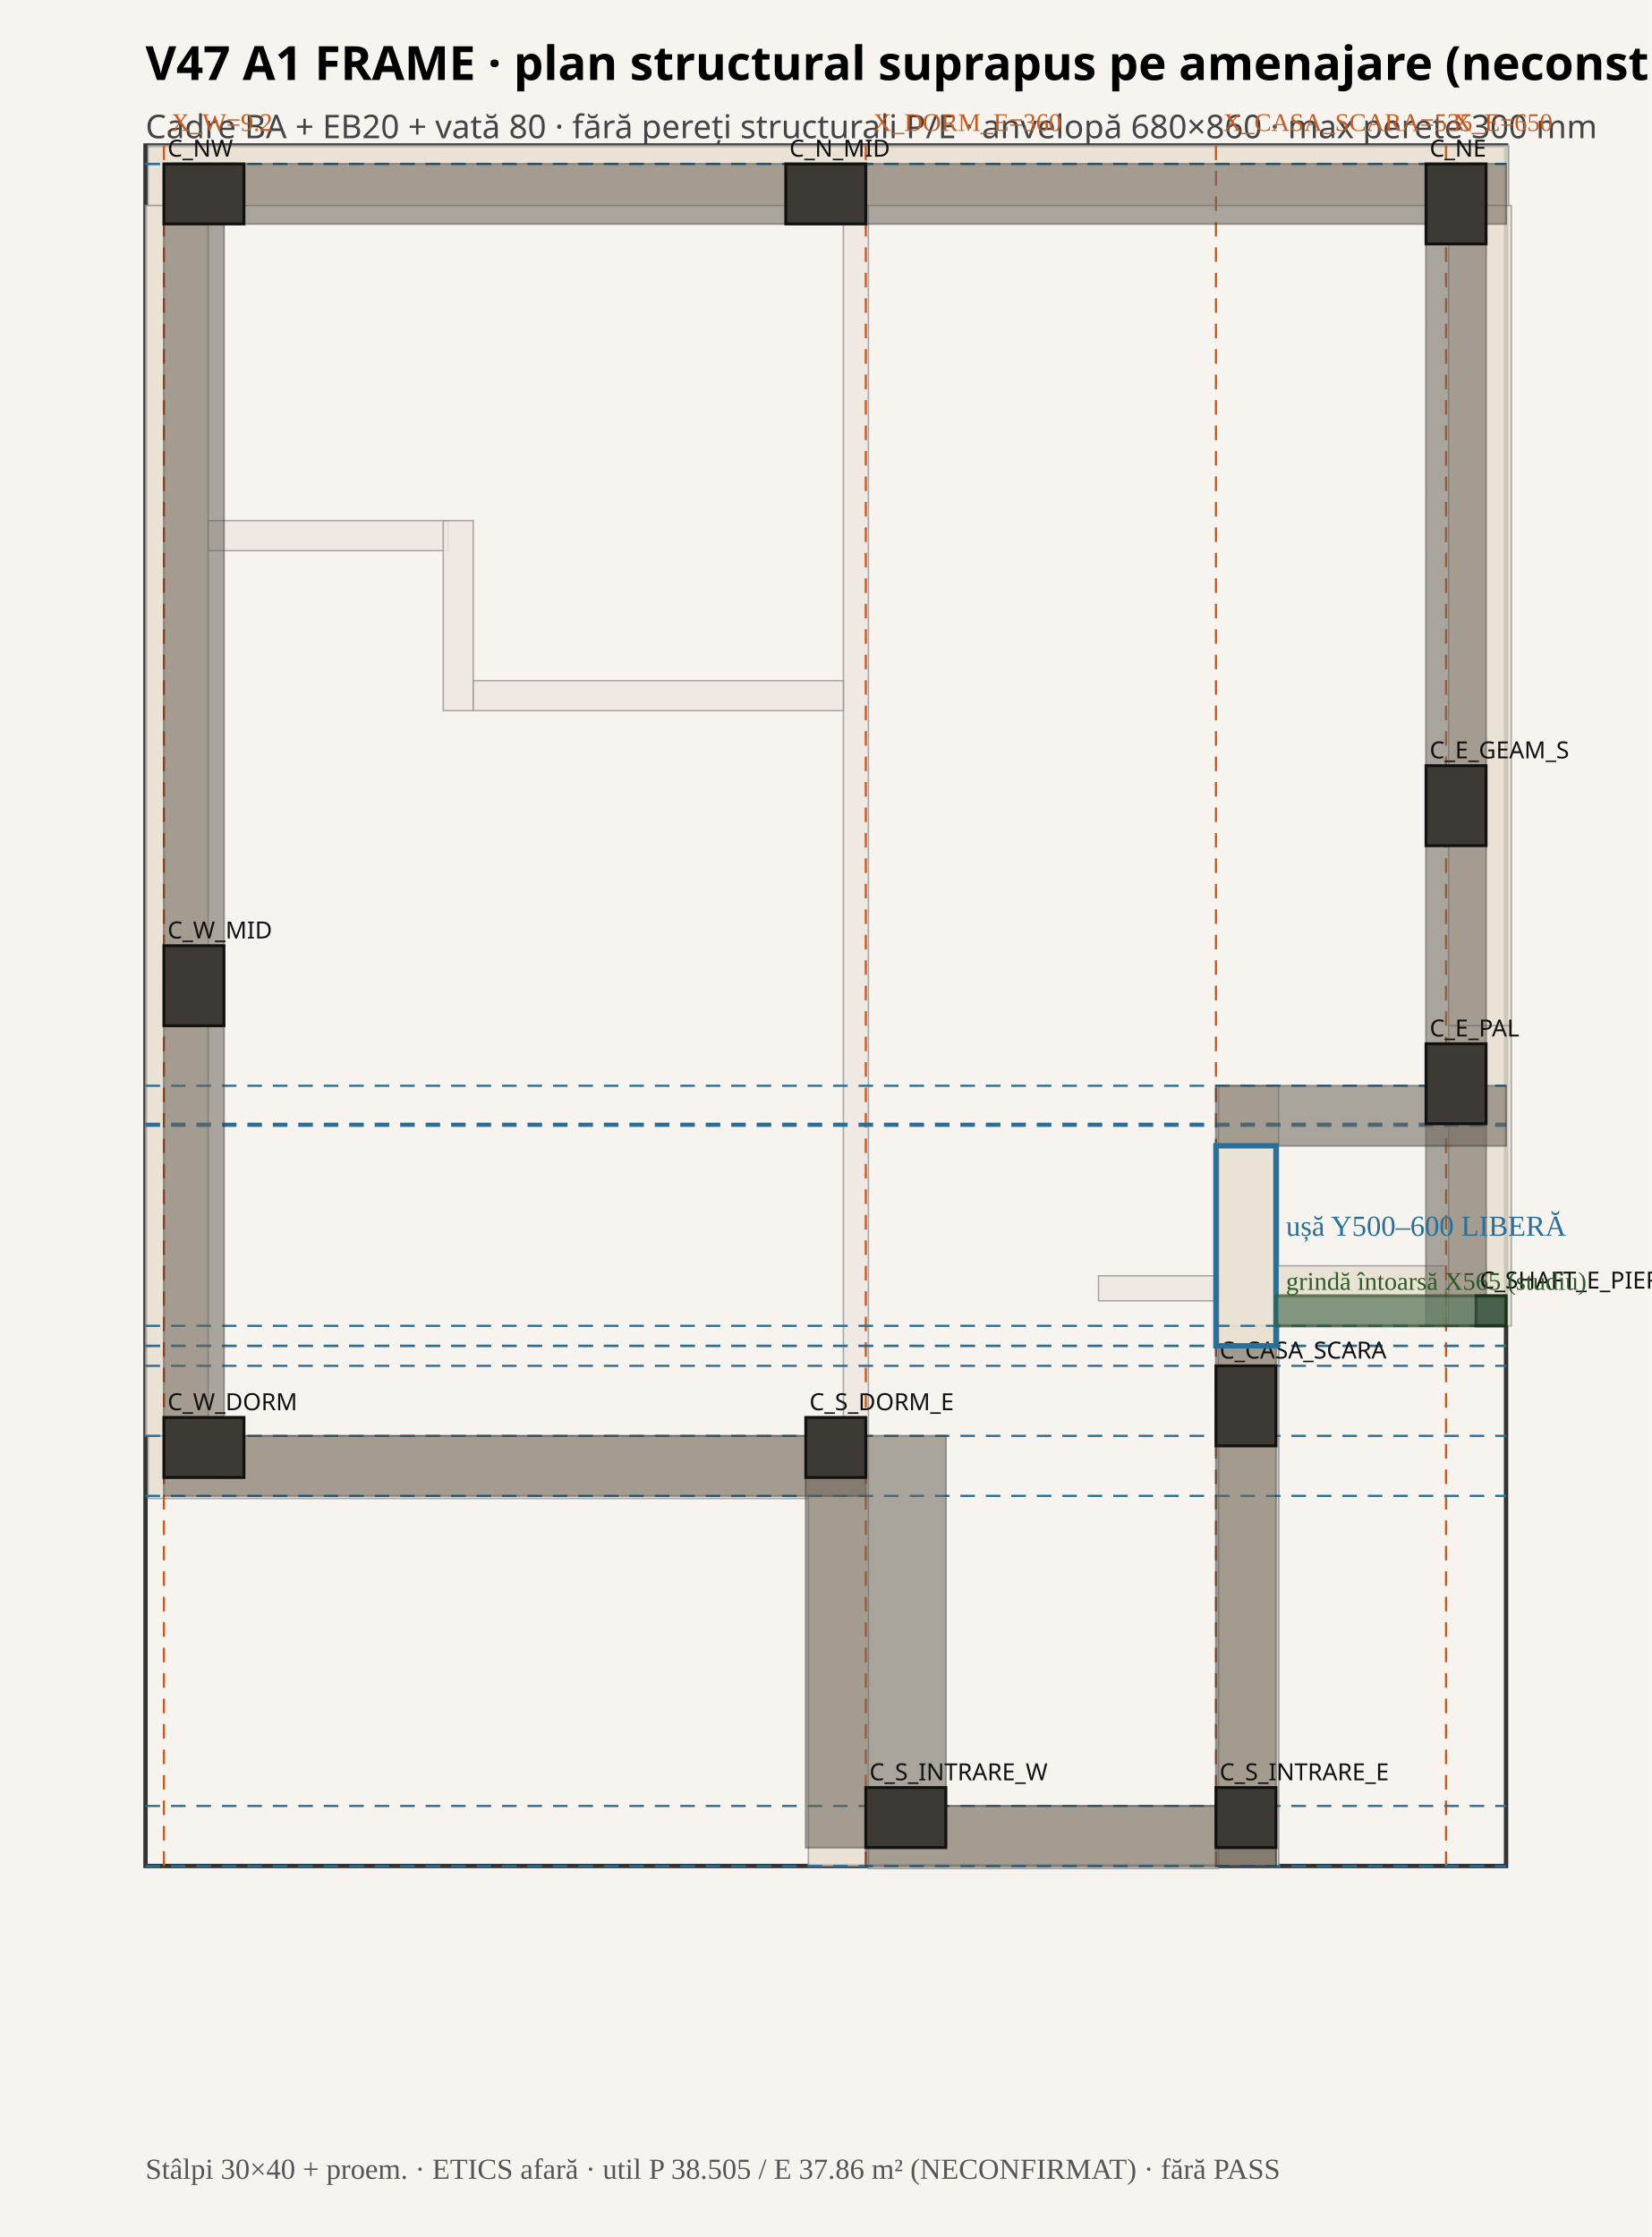
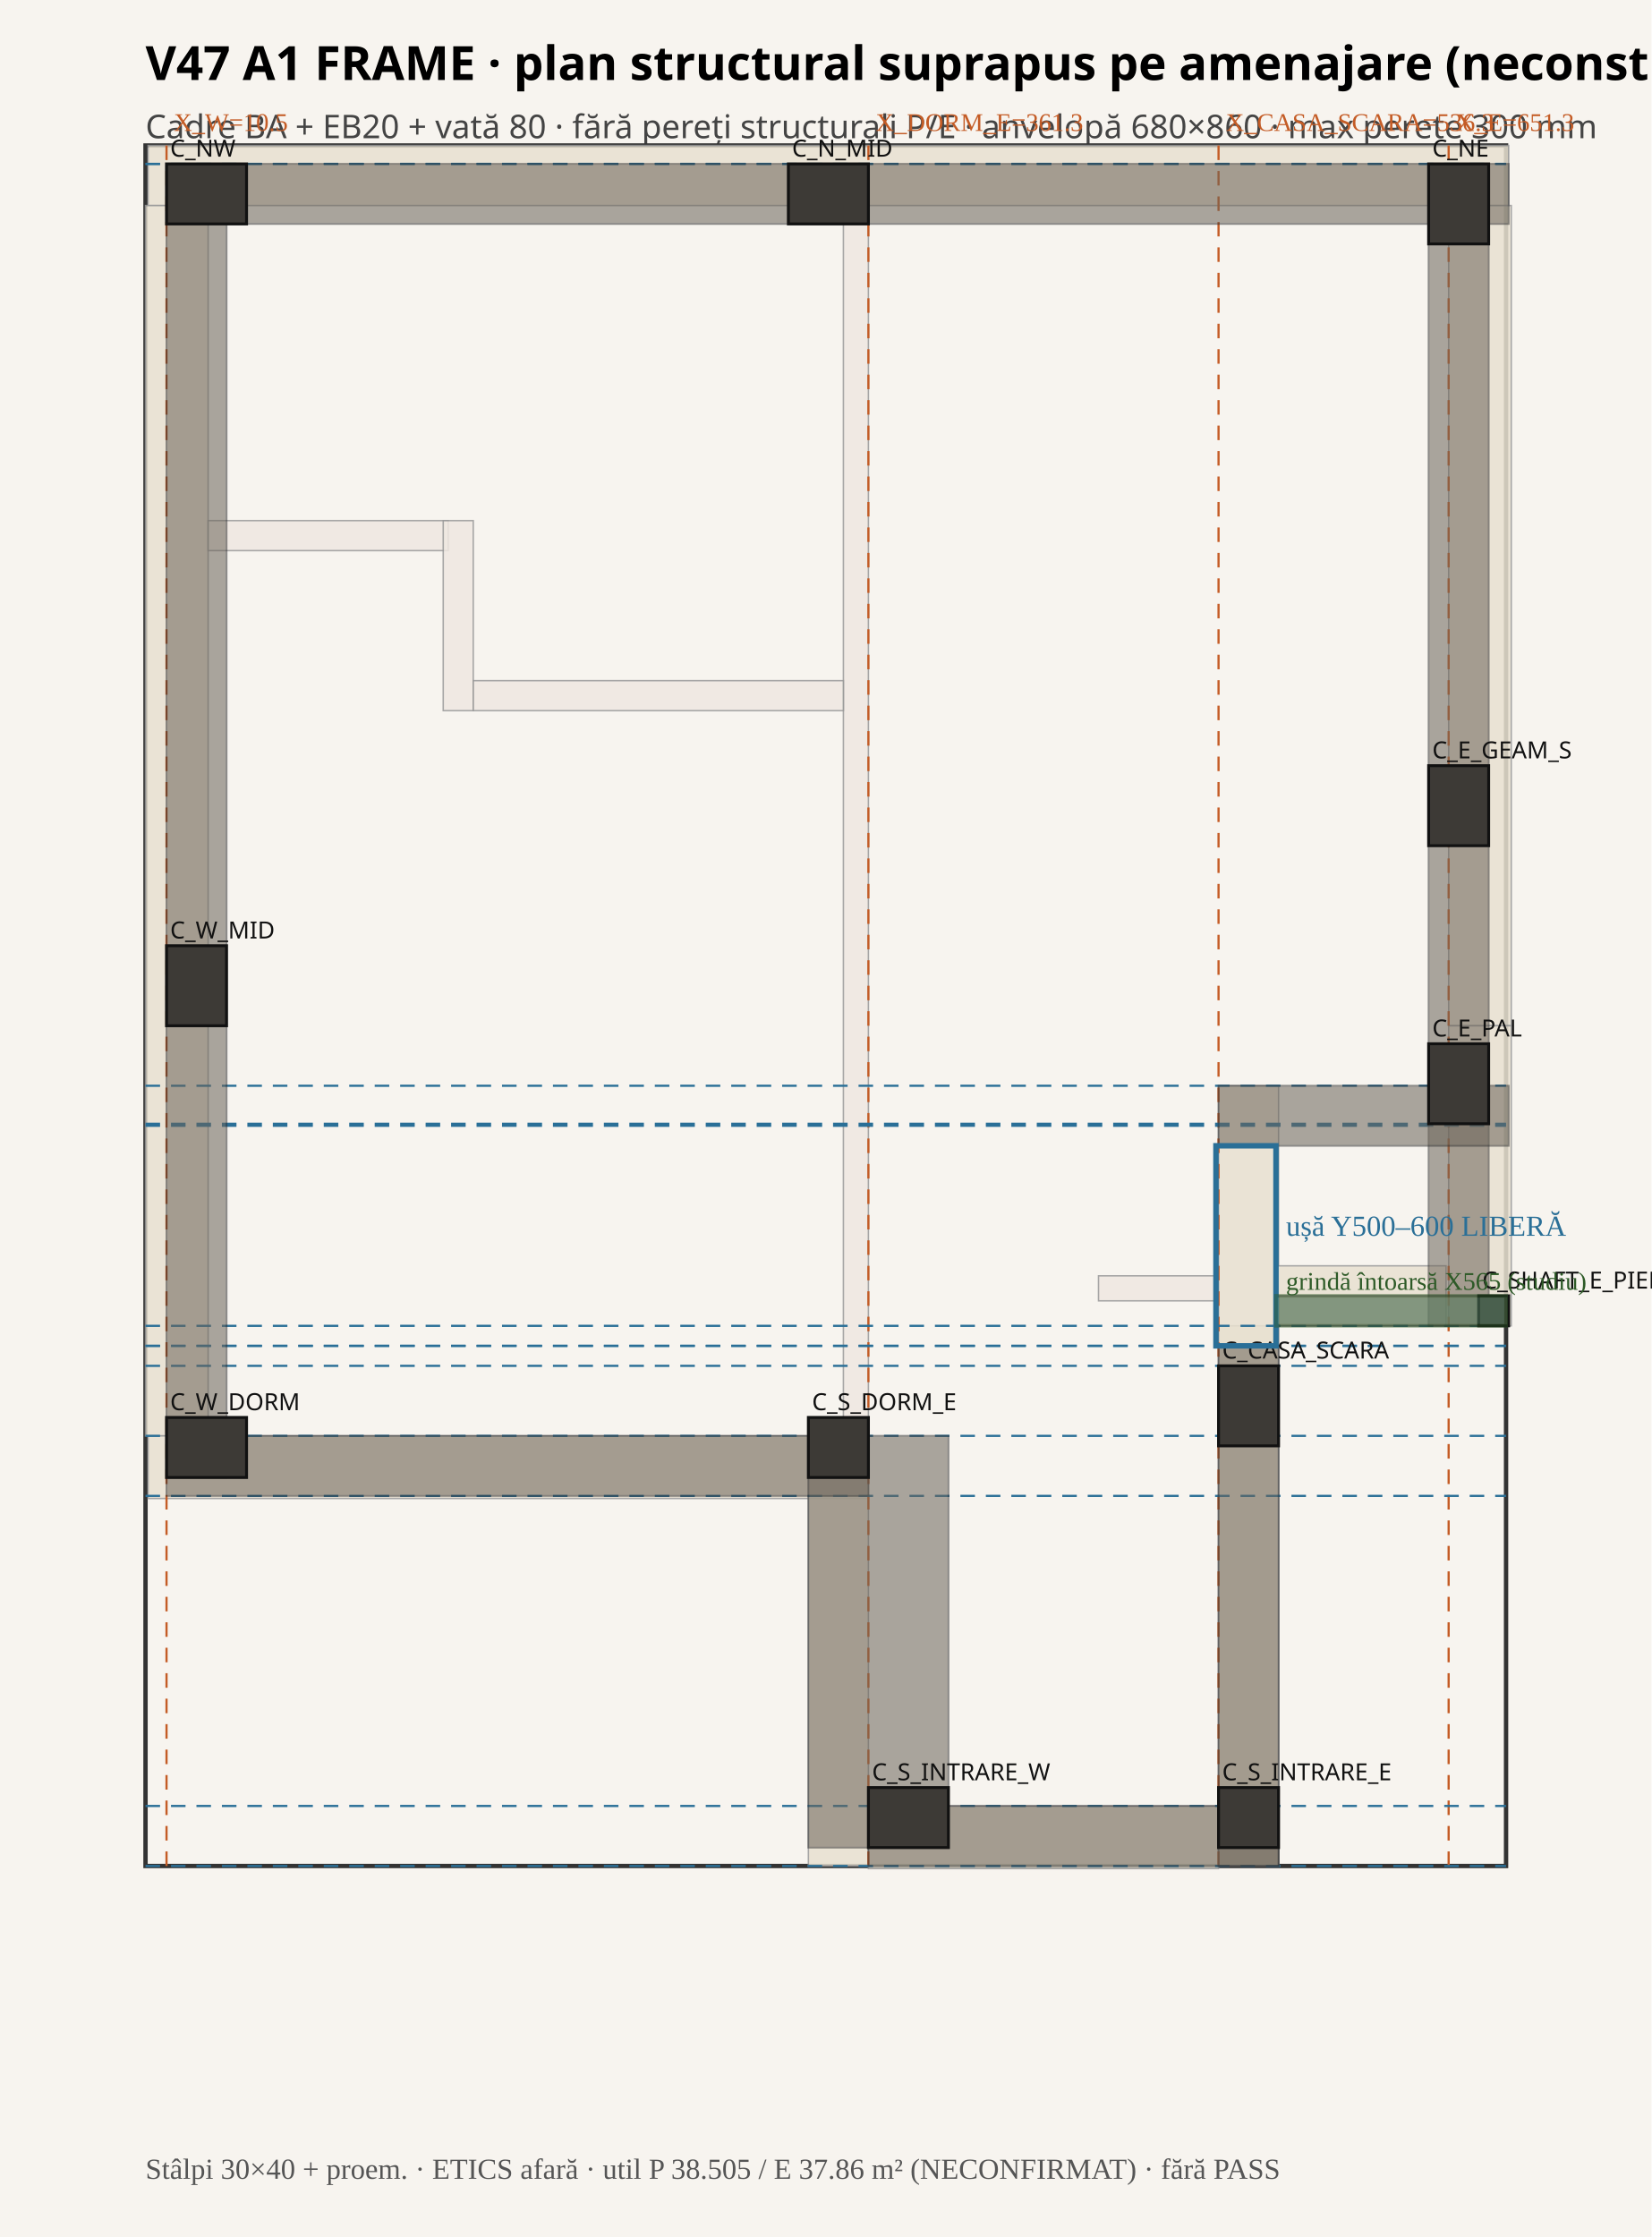
<svg xmlns="http://www.w3.org/2000/svg" width="454" height="615" viewBox="0 0 454 615">
  <rect width="100%" height="100%" fill="#f7f4ef" />
  <text x="40" y="22" font-size="13" font-weight="600" font-family="IBM Plex Sans,Segoe UI,sans-serif">V47 A1 FRAME · plan structural suprapus pe amenajare (neconstruibil)</text>
  <text x="40" y="38" font-size="9" fill="#444" font-family="IBM Plex Sans,Segoe UI,sans-serif">Cadre BA + EB20 + vată 80 · fără pereți structurali P/E · anvelopă 680×860 · max perete 300 mm</text>
  <rect x="40" y="40" width="374" height="473" fill="none" stroke="#333" stroke-width="1.2" />
  <rect x="40.715" y="40" width="374" height="16.5" fill="#e8e0d0" stroke="#999" stroke-width="0.4" opacity="0.85" />
  <rect x="40" y="56.5" width="17.215" height="338.25" fill="#e8e0d0" stroke="#999" stroke-width="0.4" opacity="0.85" />
  <rect x="398.215" y="56.5" width="17.215" height="225.5" fill="#e8e0d0" stroke="#999" stroke-width="0.4" opacity="0.85" />
  <rect x="238.715" y="496.5" width="96.25" height="17.215" fill="#e8e0d0" stroke="#999" stroke-width="0.4" opacity="0.85" />
  <rect x="40.715" y="394.75" width="198" height="17.215" fill="#e8e0d0" stroke="#999" stroke-width="0.4" opacity="0.85" />
  <rect x="231.84" y="56.5" width="6.875" height="338.25" fill="#eee8e0" stroke="#999" stroke-width="0.4" opacity="0.85" />
  <rect x="57.215" y="143.125" width="66" height="8.25" fill="#eee8e0" stroke="#999" stroke-width="0.4" opacity="0.85" />
  <rect x="121.84" y="143.125" width="8.25" height="52.25" fill="#eee8e0" stroke="#999" stroke-width="0.4" opacity="0.85" />
  <rect x="130.09" y="187.125" width="101.75" height="8.25" fill="#eee8e0" stroke="#999" stroke-width="0.4" opacity="0.85" />
  <rect x="334.965" y="364.5" width="16.5" height="148.5" fill="#e8e0d0" stroke="#999" stroke-width="0.4" opacity="0.85" />
  <rect x="301.965" y="350.75" width="33" height="6.875" fill="#eee8e0" stroke="#999" stroke-width="0.4" opacity="0.85" />
  <rect x="222.215" y="411.25" width="16.5" height="101.75" fill="#e8e0d0" stroke="#999" stroke-width="0.4" opacity="0.85" />
  <rect x="398.215" y="282" width="17.215" height="82.5" fill="#e8e0d0" stroke="#999" stroke-width="0.4" opacity="0.85" />
  <rect x="334.965" y="298.5" width="16.5" height="214.5" fill="#e8e0d0" stroke="#999" stroke-width="0.4" opacity="0.85" />
  <rect x="350.75" y="348" width="46.75" height="16.5" fill="#e8e0d0" stroke="#999" stroke-width="0.4" opacity="0.85" />
-   <line x1="45.06" y1="40" x2="45.06" y2="513" stroke="#c45c26" stroke-width="0.6" stroke-dasharray="4 3" />
-   <text x="47.06" y="36" font-size="7" fill="#c45c26">X_W=9.2</text>
-   <line x1="334.25" y1="40" x2="334.25" y2="513" stroke="#c45c26" stroke-width="0.6" stroke-dasharray="4 3" />
-   <text x="336.25" y="36" font-size="7" fill="#c45c26">X_CASA_SCARA=535</text>
-   <line x1="397.5" y1="40" x2="397.5" y2="513" stroke="#c45c26" stroke-width="0.6" stroke-dasharray="4 3" />
-   <text x="399.5" y="36" font-size="7" fill="#c45c26">X_E=650</text>
-   <line x1="238" y1="40" x2="238" y2="513" stroke="#c45c26" stroke-width="0.6" stroke-dasharray="4 3" />
-   <text x="240" y="36" font-size="7" fill="#c45c26">X_DORM_E=360</text>
+   <line x1="45.775" y1="40" x2="45.775" y2="513" stroke="#c45c26" stroke-width="0.6" stroke-dasharray="4 3" />
+   <text x="47.775" y="36" font-size="7" fill="#c45c26">X_W=10.5</text>
+   <line x1="334.965" y1="40" x2="334.965" y2="513" stroke="#c45c26" stroke-width="0.6" stroke-dasharray="4 3" />
+   <text x="336.965" y="36" font-size="7" fill="#c45c26">X_CASA_SCARA=536.3</text>
+   <line x1="398.215" y1="40" x2="398.215" y2="513" stroke="#c45c26" stroke-width="0.6" stroke-dasharray="4 3" />
+   <text x="400.215" y="36" font-size="7" fill="#c45c26">X_E=651.3</text>
+   <line x1="238.715" y1="40" x2="238.715" y2="513" stroke="#c45c26" stroke-width="0.6" stroke-dasharray="4 3" />
+   <text x="240.715" y="36" font-size="7" fill="#c45c26">X_DORM_E=361.3</text>
  <line x1="40" y1="45.06" x2="414" y2="45.06" stroke="#2a6f97" stroke-width="0.6" stroke-dasharray="4 3" />
  <line x1="40" y1="45.06" x2="414" y2="45.06" stroke="#2a6f97" stroke-width="0.6" stroke-dasharray="4 3" />
  <line x1="40" y1="298.5" x2="414" y2="298.5" stroke="#2a6f97" stroke-width="0.6" stroke-dasharray="4 3" />
  <line x1="40" y1="308.95" x2="414" y2="308.95" stroke="#2a6f97" stroke-width="0.6" stroke-dasharray="4 3" />
  <line x1="40" y1="309.5" x2="414" y2="309.5" stroke="#2a6f97" stroke-width="0.6" stroke-dasharray="4 3" />
  <line x1="40" y1="364.5" x2="414" y2="364.5" stroke="#2a6f97" stroke-width="0.6" stroke-dasharray="4 3" />
  <line x1="40" y1="370" x2="414" y2="370" stroke="#2a6f97" stroke-width="0.6" stroke-dasharray="4 3" />
  <line x1="40" y1="370" x2="414" y2="370" stroke="#2a6f97" stroke-width="0.6" stroke-dasharray="4 3" />
  <line x1="40" y1="375.5" x2="414" y2="375.5" stroke="#2a6f97" stroke-width="0.6" stroke-dasharray="4 3" />
  <line x1="40" y1="394.75" x2="414" y2="394.75" stroke="#2a6f97" stroke-width="0.6" stroke-dasharray="4 3" />
  <line x1="40" y1="411.25" x2="414" y2="411.25" stroke="#2a6f97" stroke-width="0.6" stroke-dasharray="4 3" />
  <line x1="40" y1="496.5" x2="414" y2="496.5" stroke="#2a6f97" stroke-width="0.6" stroke-dasharray="4 3" />
  <line x1="40" y1="513" x2="414" y2="513" stroke="#2a6f97" stroke-width="0.6" stroke-dasharray="4 3" />
-   <rect x="45.06" y="45.06" width="368.94" height="16.5" fill="#6a6358" opacity="0.55" stroke="#333" stroke-width="0.5" />
-   <rect x="45.06" y="45.06" width="16.5" height="361.13" fill="#6a6358" opacity="0.55" stroke="#333" stroke-width="0.5" />
-   <rect x="392" y="45.06" width="16.5" height="319.44" fill="#6a6358" opacity="0.55" stroke="#333" stroke-width="0.5" />
-   <rect x="334.25" y="375.5" width="16.5" height="137.5" fill="#6a6358" opacity="0.55" stroke="#333" stroke-width="0.5" />
-   <rect x="350.75" y="356.25" width="63.25" height="8.25" fill="#6a6358" opacity="0.55" stroke="#333" stroke-width="0.5" />
-   <rect x="334.25" y="370" width="16.5" height="5.5" fill="#6a6358" opacity="0.55" stroke="#333" stroke-width="0.5" />
-   <rect x="45.06" y="394.75" width="192.94" height="16.5" fill="#6a6358" opacity="0.55" stroke="#333" stroke-width="0.5" />
-   <rect x="221.5" y="394.75" width="38.5" height="113.19" fill="#6a6358" opacity="0.55" stroke="#333" stroke-width="0.5" />
-   <rect x="238" y="496.5" width="112.75" height="16.5" fill="#6a6358" opacity="0.55" stroke="#333" stroke-width="0.5" />
-   <rect x="334.25" y="298.5" width="79.75" height="16.5" fill="#6a6358" opacity="0.55" stroke="#333" stroke-width="0.5" />
-   <rect x="45.06" y="45.06" width="22" height="16.5" fill="#3d3a36" stroke="#111" stroke-width="0.8" />
-   <text x="46.06" y="43.06" font-size="6.5" fill="#111" font-family="IBM Plex Sans,Segoe UI,sans-serif">C_NW</text>
-   <rect x="216" y="45.06" width="22" height="16.5" fill="#3d3a36" stroke="#111" stroke-width="0.8" />
-   <text x="217" y="43.06" font-size="6.5" fill="#111" font-family="IBM Plex Sans,Segoe UI,sans-serif">C_N_MID</text>
-   <rect x="392" y="45.06" width="16.5" height="22" fill="#3d3a36" stroke="#111" stroke-width="0.8" />
-   <text x="393" y="43.06" font-size="6.5" fill="#111" font-family="IBM Plex Sans,Segoe UI,sans-serif">C_NE</text>
-   <rect x="45.06" y="260" width="16.5" height="22" fill="#3d3a36" stroke="#111" stroke-width="0.8" />
-   <text x="46.06" y="258" font-size="6.5" fill="#111" font-family="IBM Plex Sans,Segoe UI,sans-serif">C_W_MID</text>
-   <rect x="45.06" y="389.69" width="22" height="16.5" fill="#3d3a36" stroke="#111" stroke-width="0.8" />
-   <text x="46.06" y="387.69" font-size="6.5" fill="#111" font-family="IBM Plex Sans,Segoe UI,sans-serif">C_W_DORM</text>
-   <rect x="221.5" y="389.69" width="16.5" height="16.5" fill="#3d3a36" stroke="#111" stroke-width="0.8" />
-   <text x="222.5" y="387.69" font-size="6.5" fill="#111" font-family="IBM Plex Sans,Segoe UI,sans-serif">C_S_DORM_E</text>
-   <rect x="392" y="210.5" width="16.5" height="22" fill="#3d3a36" stroke="#111" stroke-width="0.8" />
-   <text x="393" y="208.5" font-size="6.5" fill="#111" font-family="IBM Plex Sans,Segoe UI,sans-serif">C_E_GEAM_S</text>
-   <rect x="392" y="286.95" width="16.5" height="22" fill="#3d3a36" stroke="#111" stroke-width="0.8" />
-   <text x="393" y="284.95" font-size="6.5" fill="#111" font-family="IBM Plex Sans,Segoe UI,sans-serif">C_E_PAL</text>
-   <rect x="334.25" y="375.5" width="16.5" height="22" fill="#3d3a36" stroke="#111" stroke-width="0.8" />
-   <text x="335.25" y="373.5" font-size="6.5" fill="#111" font-family="IBM Plex Sans,Segoe UI,sans-serif">C_CASA_SCARA</text>
-   <rect x="405.75" y="356.25" width="8.25" height="8.25" fill="#3d3a36" stroke="#111" stroke-width="0.8" />
-   <text x="406.75" y="354.25" font-size="6.5" fill="#111" font-family="IBM Plex Sans,Segoe UI,sans-serif">C_SHAFT_E_PIER</text>
-   <rect x="238" y="491.44" width="22" height="16.5" fill="#3d3a36" stroke="#111" stroke-width="0.8" />
-   <text x="239" y="489.44" font-size="6.5" fill="#111" font-family="IBM Plex Sans,Segoe UI,sans-serif">C_S_INTRARE_W</text>
-   <rect x="334.25" y="491.44" width="16.5" height="16.5" fill="#3d3a36" stroke="#111" stroke-width="0.8" />
-   <text x="335.25" y="489.44" font-size="6.5" fill="#111" font-family="IBM Plex Sans,Segoe UI,sans-serif">C_S_INTRARE_E</text>
+   <rect x="45.775" y="45.06" width="368.94" height="16.5" fill="#6a6358" opacity="0.55" stroke="#333" stroke-width="0.5" />
+   <rect x="45.775" y="45.06" width="16.5" height="361.13" fill="#6a6358" opacity="0.55" stroke="#333" stroke-width="0.5" />
+   <rect x="392.715" y="45.06" width="16.5" height="319.44" fill="#6a6358" opacity="0.55" stroke="#333" stroke-width="0.5" />
+   <rect x="334.965" y="375.5" width="16.5" height="137.5" fill="#6a6358" opacity="0.55" stroke="#333" stroke-width="0.5" />
+   <rect x="351.465" y="356.25" width="63.25" height="8.25" fill="#6a6358" opacity="0.55" stroke="#333" stroke-width="0.5" />
+   <rect x="334.965" y="370" width="16.5" height="5.5" fill="#6a6358" opacity="0.55" stroke="#333" stroke-width="0.5" />
+   <rect x="45.775" y="394.75" width="192.94" height="16.5" fill="#6a6358" opacity="0.55" stroke="#333" stroke-width="0.5" />
+   <rect x="222.215" y="394.75" width="38.5" height="113.19" fill="#6a6358" opacity="0.55" stroke="#333" stroke-width="0.5" />
+   <rect x="238.715" y="496.5" width="112.75" height="16.5" fill="#6a6358" opacity="0.55" stroke="#333" stroke-width="0.5" />
+   <rect x="334.965" y="298.5" width="79.75" height="16.5" fill="#6a6358" opacity="0.55" stroke="#333" stroke-width="0.5" />
+   <rect x="45.775" y="45.06" width="22" height="16.5" fill="#3d3a36" stroke="#111" stroke-width="0.8" />
+   <text x="46.775" y="43.06" font-size="6.5" fill="#111" font-family="IBM Plex Sans,Segoe UI,sans-serif">C_NW</text>
+   <rect x="216.715" y="45.06" width="22" height="16.5" fill="#3d3a36" stroke="#111" stroke-width="0.8" />
+   <text x="217.715" y="43.06" font-size="6.5" fill="#111" font-family="IBM Plex Sans,Segoe UI,sans-serif">C_N_MID</text>
+   <rect x="392.715" y="45.06" width="16.5" height="22" fill="#3d3a36" stroke="#111" stroke-width="0.8" />
+   <text x="393.715" y="43.06" font-size="6.5" fill="#111" font-family="IBM Plex Sans,Segoe UI,sans-serif">C_NE</text>
+   <rect x="45.775" y="260" width="16.5" height="22" fill="#3d3a36" stroke="#111" stroke-width="0.8" />
+   <text x="46.775" y="258" font-size="6.5" fill="#111" font-family="IBM Plex Sans,Segoe UI,sans-serif">C_W_MID</text>
+   <rect x="45.775" y="389.69" width="22" height="16.5" fill="#3d3a36" stroke="#111" stroke-width="0.8" />
+   <text x="46.775" y="387.69" font-size="6.5" fill="#111" font-family="IBM Plex Sans,Segoe UI,sans-serif">C_W_DORM</text>
+   <rect x="222.215" y="389.69" width="16.5" height="16.5" fill="#3d3a36" stroke="#111" stroke-width="0.8" />
+   <text x="223.215" y="387.69" font-size="6.5" fill="#111" font-family="IBM Plex Sans,Segoe UI,sans-serif">C_S_DORM_E</text>
+   <rect x="392.715" y="210.5" width="16.5" height="22" fill="#3d3a36" stroke="#111" stroke-width="0.8" />
+   <text x="393.715" y="208.5" font-size="6.5" fill="#111" font-family="IBM Plex Sans,Segoe UI,sans-serif">C_E_GEAM_S</text>
+   <rect x="392.715" y="286.95" width="16.5" height="22" fill="#3d3a36" stroke="#111" stroke-width="0.8" />
+   <text x="393.715" y="284.95" font-size="6.5" fill="#111" font-family="IBM Plex Sans,Segoe UI,sans-serif">C_E_PAL</text>
+   <rect x="334.965" y="375.5" width="16.5" height="22" fill="#3d3a36" stroke="#111" stroke-width="0.8" />
+   <text x="335.965" y="373.5" font-size="6.5" fill="#111" font-family="IBM Plex Sans,Segoe UI,sans-serif">C_CASA_SCARA</text>
+   <rect x="406.465" y="356.25" width="8.25" height="8.25" fill="#3d3a36" stroke="#111" stroke-width="0.8" />
+   <text x="407.465" y="354.25" font-size="6.5" fill="#111" font-family="IBM Plex Sans,Segoe UI,sans-serif">C_SHAFT_E_PIER</text>
+   <rect x="238.715" y="491.44" width="22" height="16.5" fill="#3d3a36" stroke="#111" stroke-width="0.8" />
+   <text x="239.715" y="489.44" font-size="6.5" fill="#111" font-family="IBM Plex Sans,Segoe UI,sans-serif">C_S_INTRARE_W</text>
+   <rect x="334.965" y="491.44" width="16.5" height="16.5" fill="#3d3a36" stroke="#111" stroke-width="0.8" />
+   <text x="335.965" y="489.44" font-size="6.5" fill="#111" font-family="IBM Plex Sans,Segoe UI,sans-serif">C_S_INTRARE_E</text>
  <rect x="334.25" y="315" width="16.5" height="55" fill="none" stroke="#2a6f97" stroke-width="1.5" />
  <text x="353.5" y="339.75" font-size="8" fill="#2a6f97">ușă Y500–600 LIBERĂ</text>
  <rect x="350.75" y="356.25" width="63.25" height="8.25" fill="#5a8f6a" opacity="0.45" stroke="#2d5a27" />
  <text x="353.5" y="354.6" font-size="7" fill="#2d5a27">grindă întoarsă X565 (studiu)</text>
  <text x="40" y="599" font-size="8" fill="#555">Stâlpi 30×40 + proem. · ETICS afară · util P 38.505 / E 37.86 m² (NECONFIRMAT) · fără PASS</text>
</svg>
